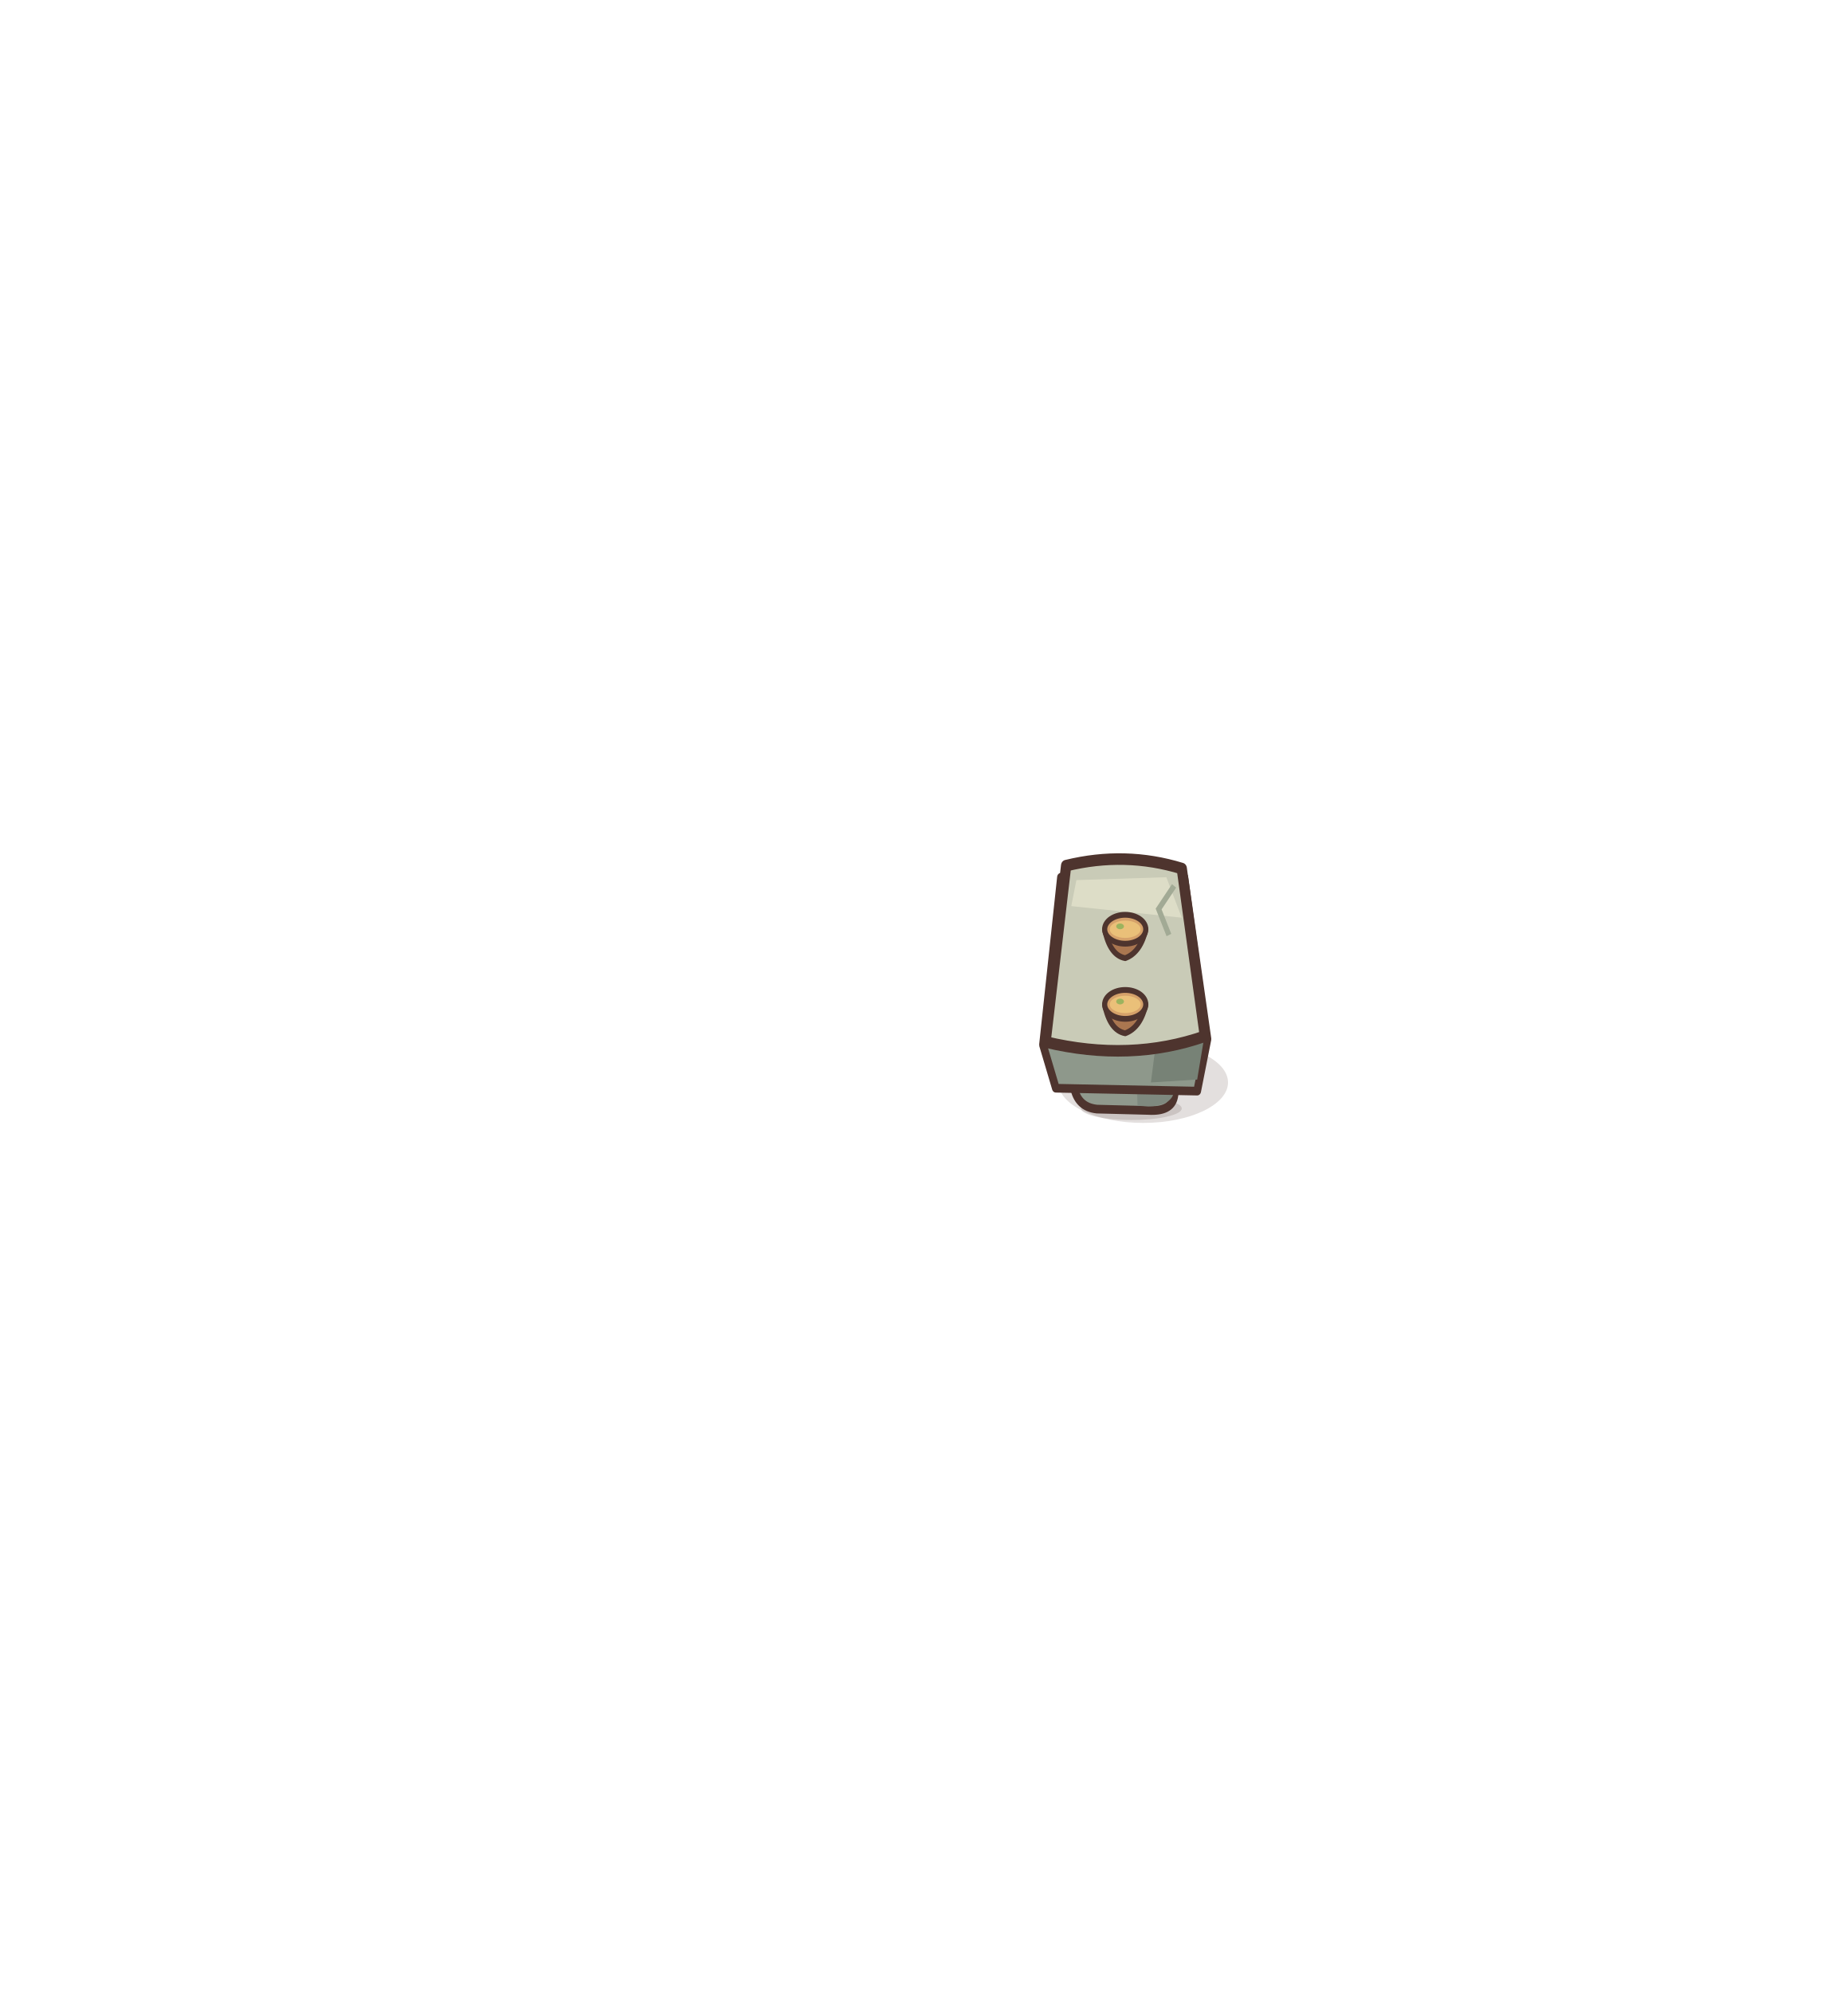
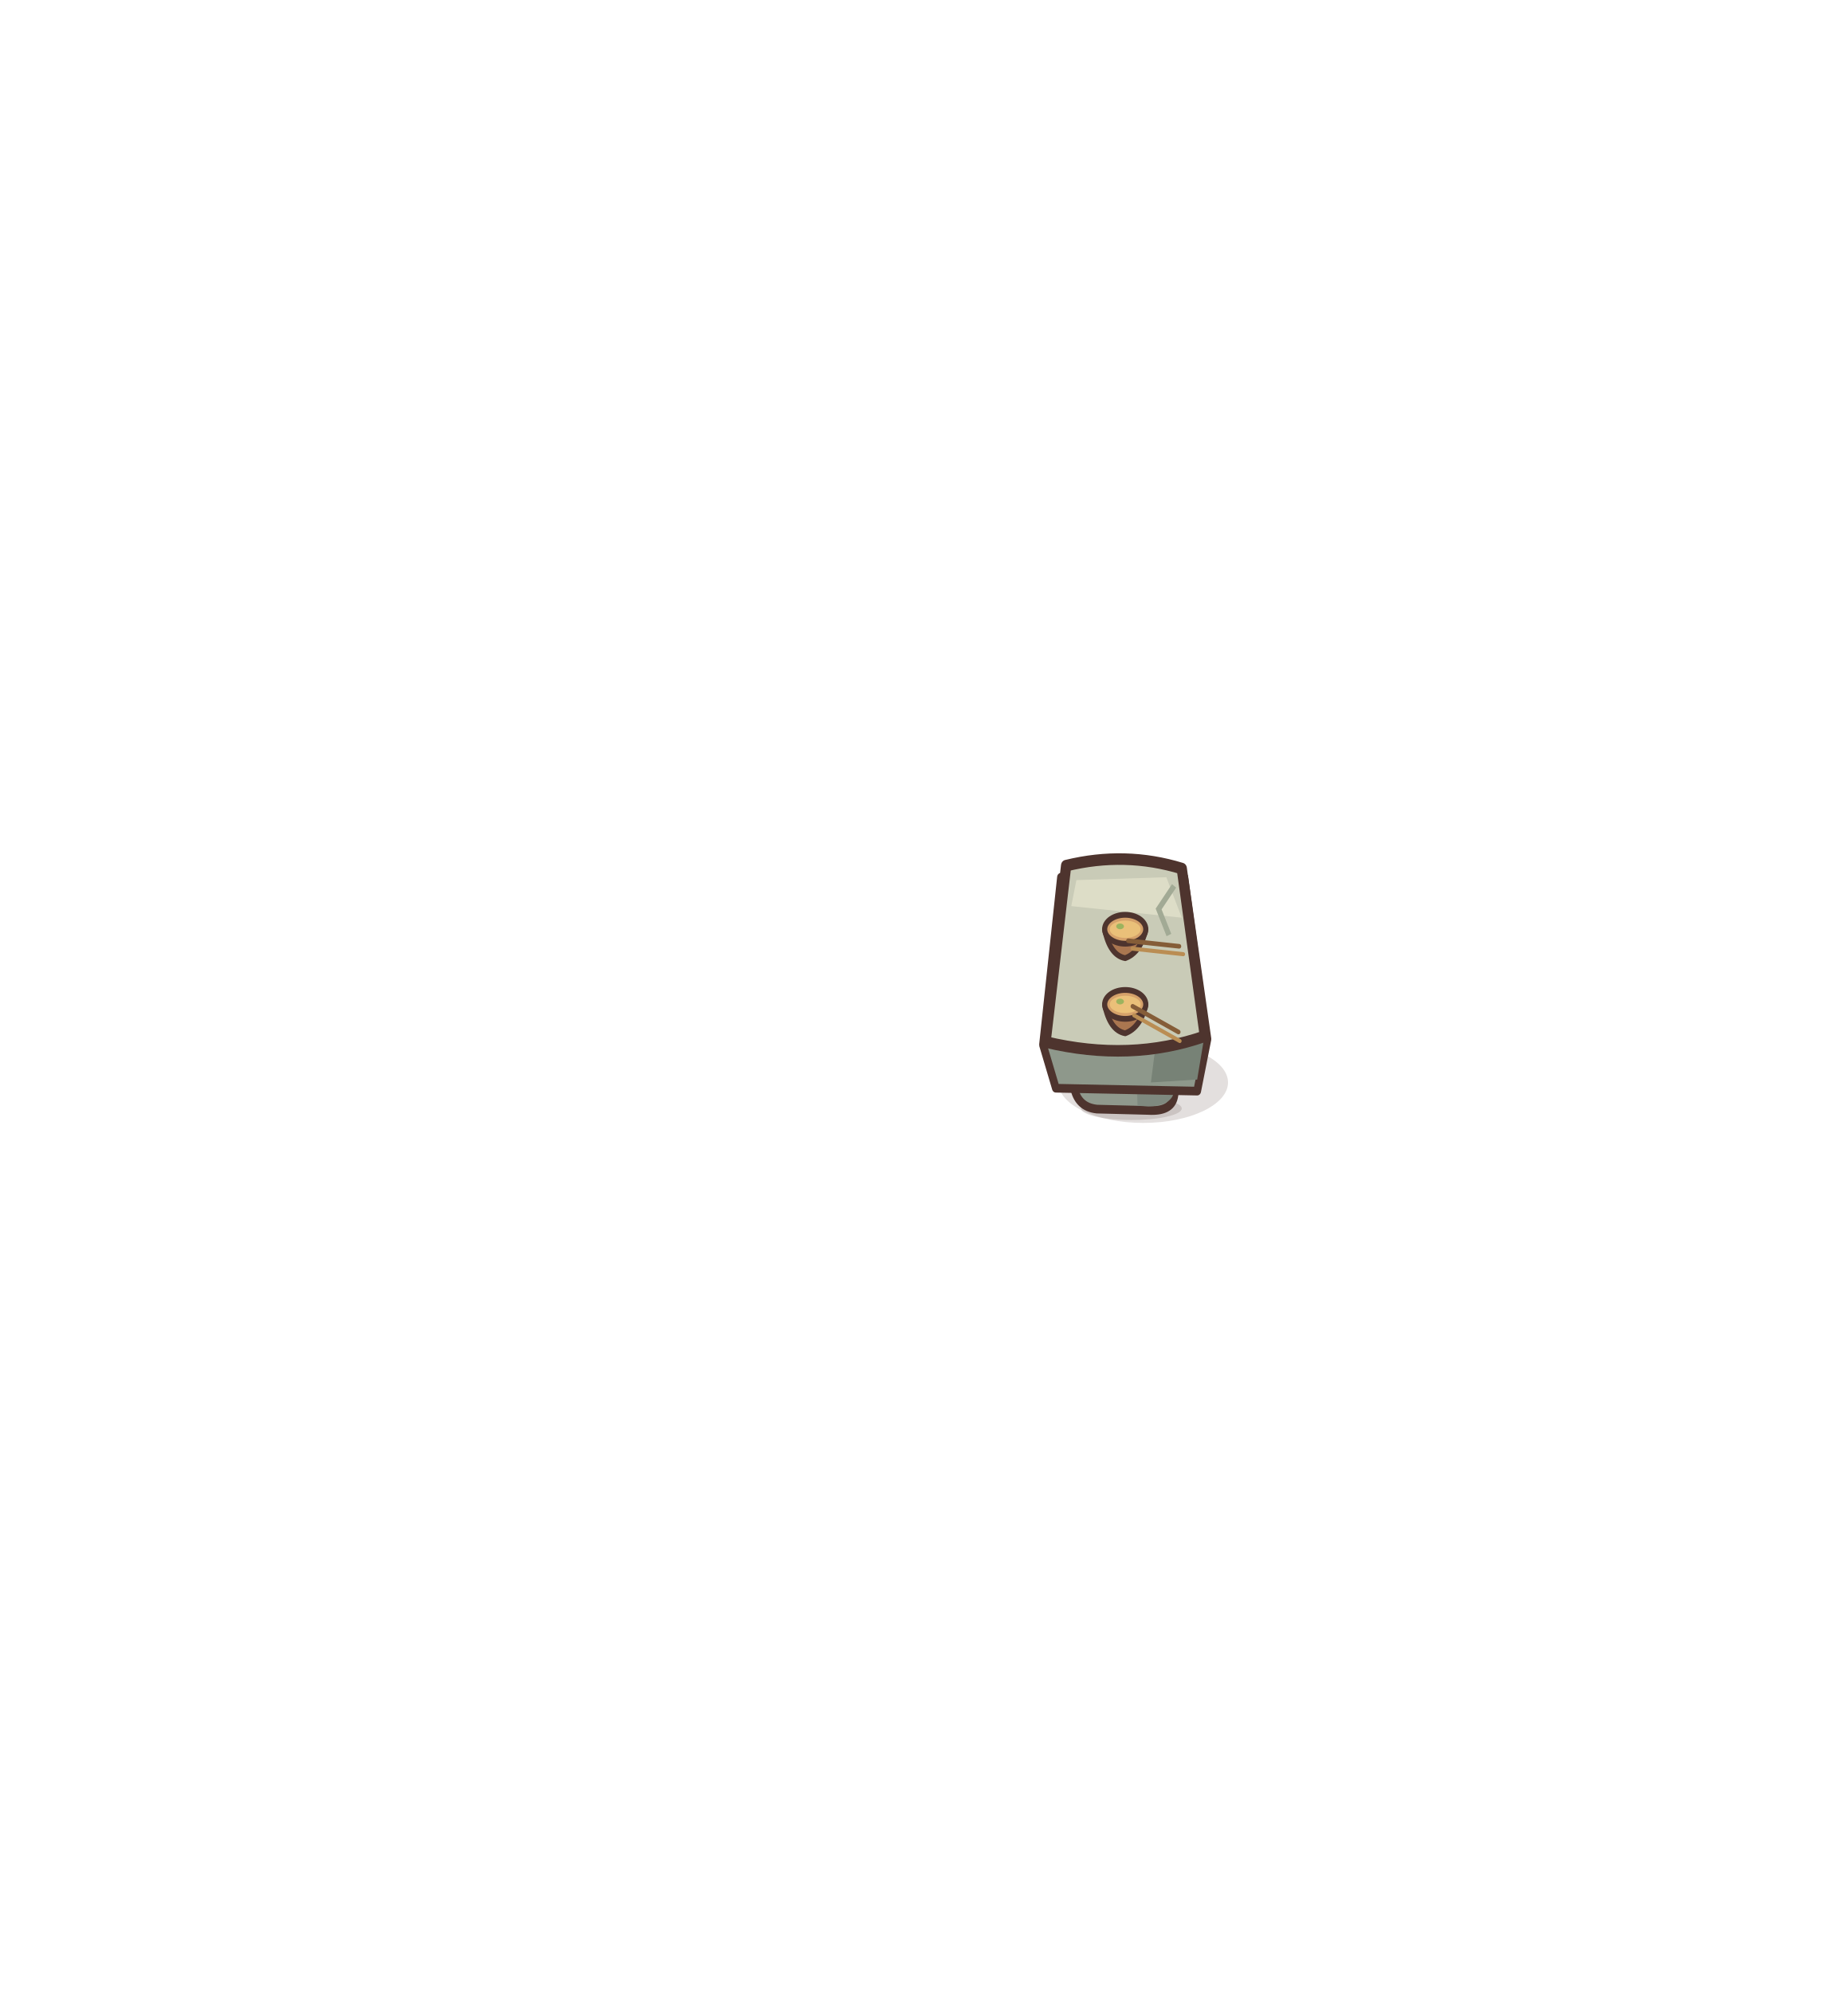
<svg xmlns="http://www.w3.org/2000/svg" width="512" height="552" viewBox="0 0 512 552">
  <g transform="translate(0,48)">
    <g transform="scale(1.333333,1.5)">
      <g transform="translate(192,192) scale(0.89) translate(-192,-192)">
        <g transform="translate(239,141) scale(0.6)">
          <ellipse cx="7" cy="40" rx="33" ry="14" fill="#4E342E" opacity="0.16" />
          <g transform="translate(0,46)">
            <ellipse cx="2.4" cy="3" rx="19.6" ry="4" fill="#4E342E" opacity="0.16" />
            <path d="M-20 -4.6 Q-20.6 -14.26 -12.4 -16.1 Q-7.0 -21.62 0.4 -18.86 Q9.6 -21.62 14.6 -15.18 Q21.0 -9.2 19.0 -0.92 Q17.8 4.14 9.0 3.68 L-11.0 3.22 Q-18.6 2.53 -20 -4.6 Z" fill="#90998D" stroke="#4E342E" stroke-width="3" stroke-linejoin="round" stroke-linecap="round" />
            <path d="M-17.8 -8.28 Q-17.2 -14.95 -11.8 -14.973 Q-5.6 -20.24 0.6 -17.728 Q8.6 -19.55 13.2 -14.269 Q17.0 -11.27 17.2 -6.9 Q4.6 -2.76 -9.4 -4.83 Z" fill="#C6C8B5" />
            <path d="M4.6 -2.99 Q13.4 -4.37 17.6 -7.13 L18.6 -1.61 Q16.8 2.07 9.0 2.3 L4.8 2.07 Z" fill="#7F897F" />
            <path d="M-9.0 -16.1 Q-2.4 -19.09 2.6 -17.02" fill="none" stroke="#E0DDC8" stroke-width="1.8" stroke-linecap="round" />
          </g>
          <path d="M-25 -31 L23 -31 L32 25 L28 43 L-27 42 L-32 27 Z" fill="#8E988B" stroke="#4E342E" stroke-width="3" stroke-linejoin="round" stroke-linecap="round" />
          <path d="M12 26 L31 23 L28 39 L10 40 Z" fill="#778276" />
          <path d="M-23 -35 Q0 -40 22 -34 L31 24 Q2 33 -31 26 Z" fill="#C9CBB7" stroke="#4E342E" stroke-width="4" stroke-linejoin="round" stroke-linecap="round" />
          <path d="M-19 -30 L16 -31 L22 -17 L-21 -21 Z" fill="#DDDDC7" />
          <path d="M19 -28 l-6 8 l4 9" fill="none" stroke="#A2AA95" stroke-width="2" />
          <path d="M-8 -13 Q-6 -4 0 -3 Q6 -5 8 -13 Z" fill="#AA7650" stroke="#4E342E" stroke-width="2" stroke-linejoin="round" stroke-linecap="round" />
          <ellipse cx="0" cy="-13" rx="8" ry="5" fill="#D5A16A" stroke="#4E342E" stroke-width="2" />
          <ellipse cx="0" cy="-13" rx="6" ry="3" fill="#EAC079" />
          <ellipse cx="-2" cy="-14" rx="1.5" ry="1" fill="#9CB35E" />
          <path d="M-8 13 Q-6 22 0 23 Q6 21 8 13 Z" fill="#AA7650" stroke="#4E342E" stroke-width="2" stroke-linejoin="round" stroke-linecap="round" />
          <ellipse cx="0" cy="13" rx="8" ry="5" fill="#D5A16A" stroke="#4E342E" stroke-width="2" />
          <ellipse cx="0" cy="13" rx="6" ry="3" fill="#EAC079" />
          <ellipse cx="-2" cy="12" rx="1.5" ry="1" fill="#9CB35E" />
+           <g transform="translate(11 -6) rotate(-12)">
+             <path d="M-9 -5 L10 1" stroke="#855D38" stroke-width="1.6" stroke-linecap="round" fill="none" />
+             <path d="M-8 -2 L11 4" stroke="#BA8D53" stroke-width="1.4" stroke-linecap="round" fill="none" />
+           </g>
+           <g transform="translate(11 20) rotate(9)">
+             <path d="M-9 -5 L10 1" stroke="#855D38" stroke-width="1.6" stroke-linecap="round" fill="none" />
+             <path d="M-8 -2 L11 4" stroke="#BA8D53" stroke-width="1.4" stroke-linecap="round" fill="none" />
+           </g>
        </g>
      </g>
    </g>
  </g>
</svg>
